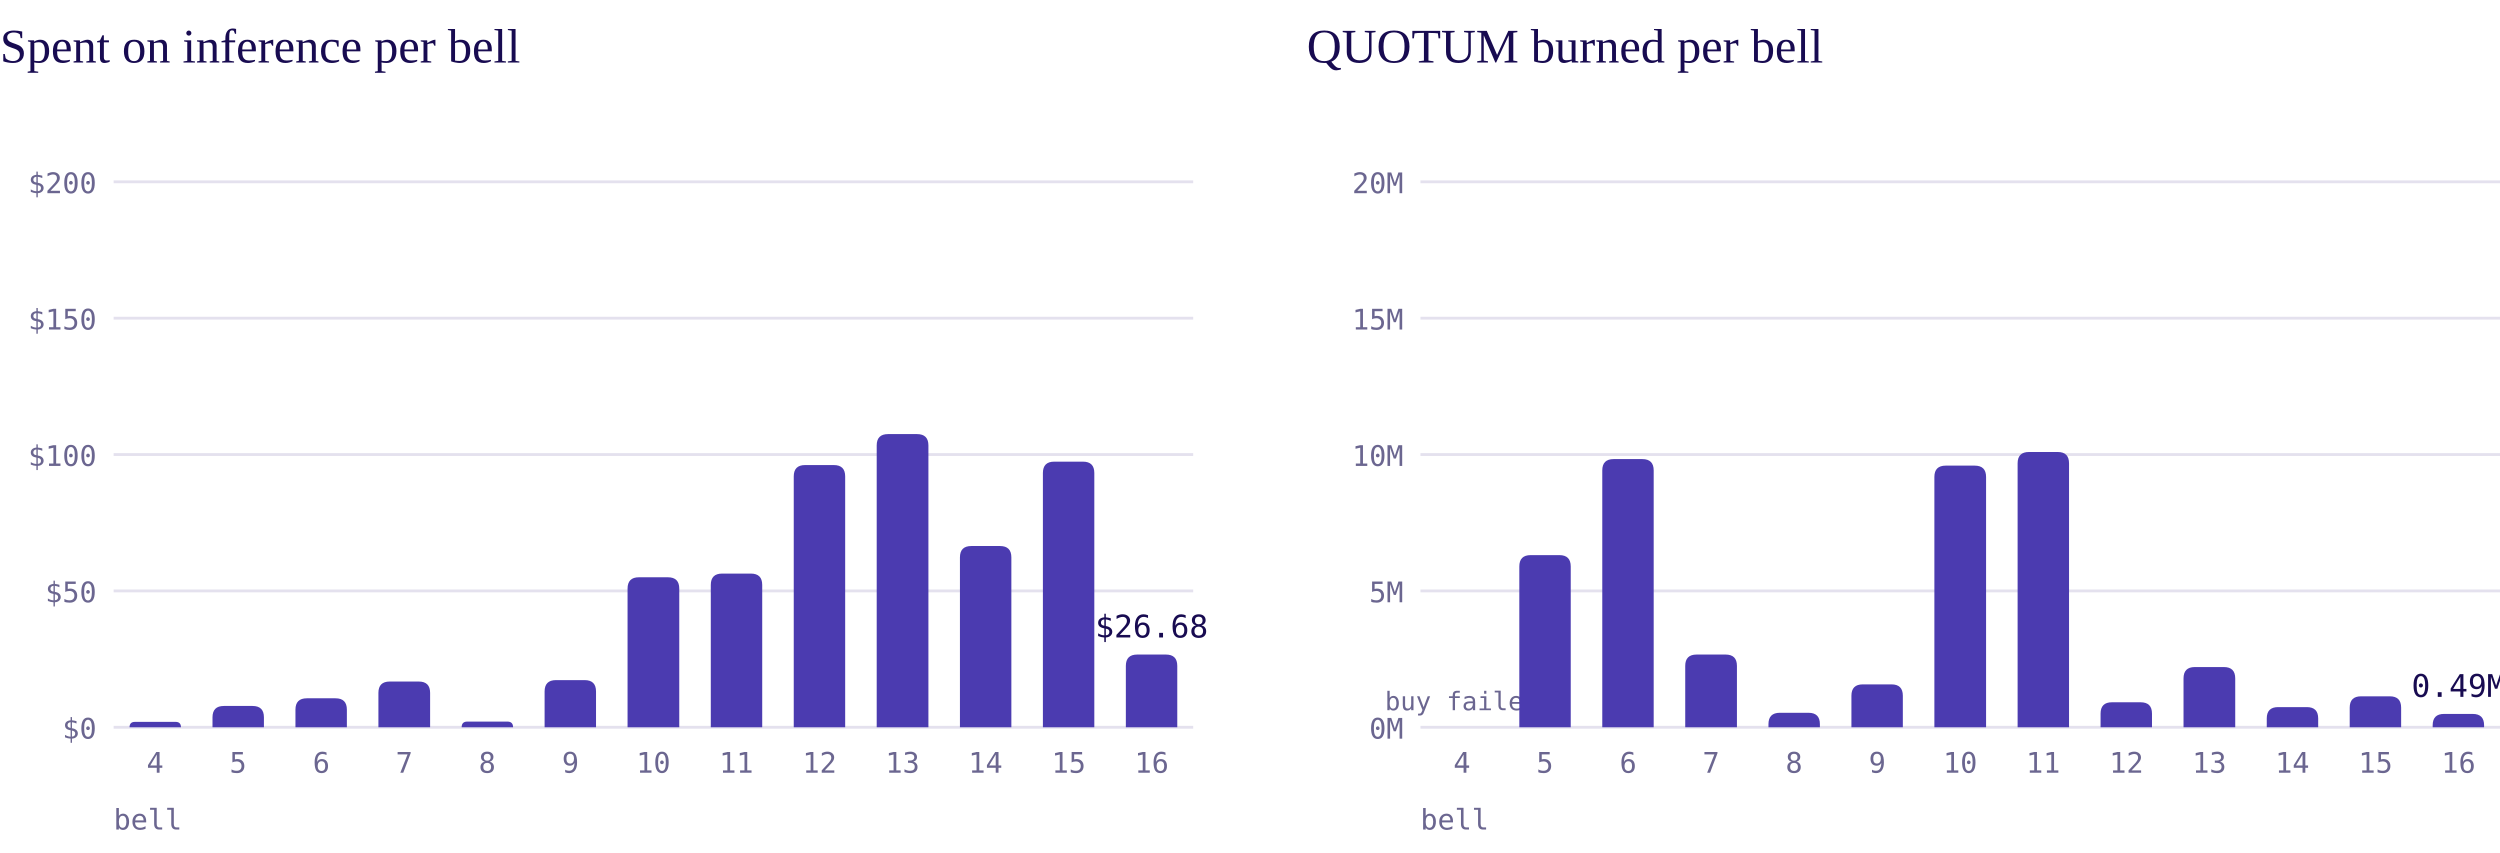
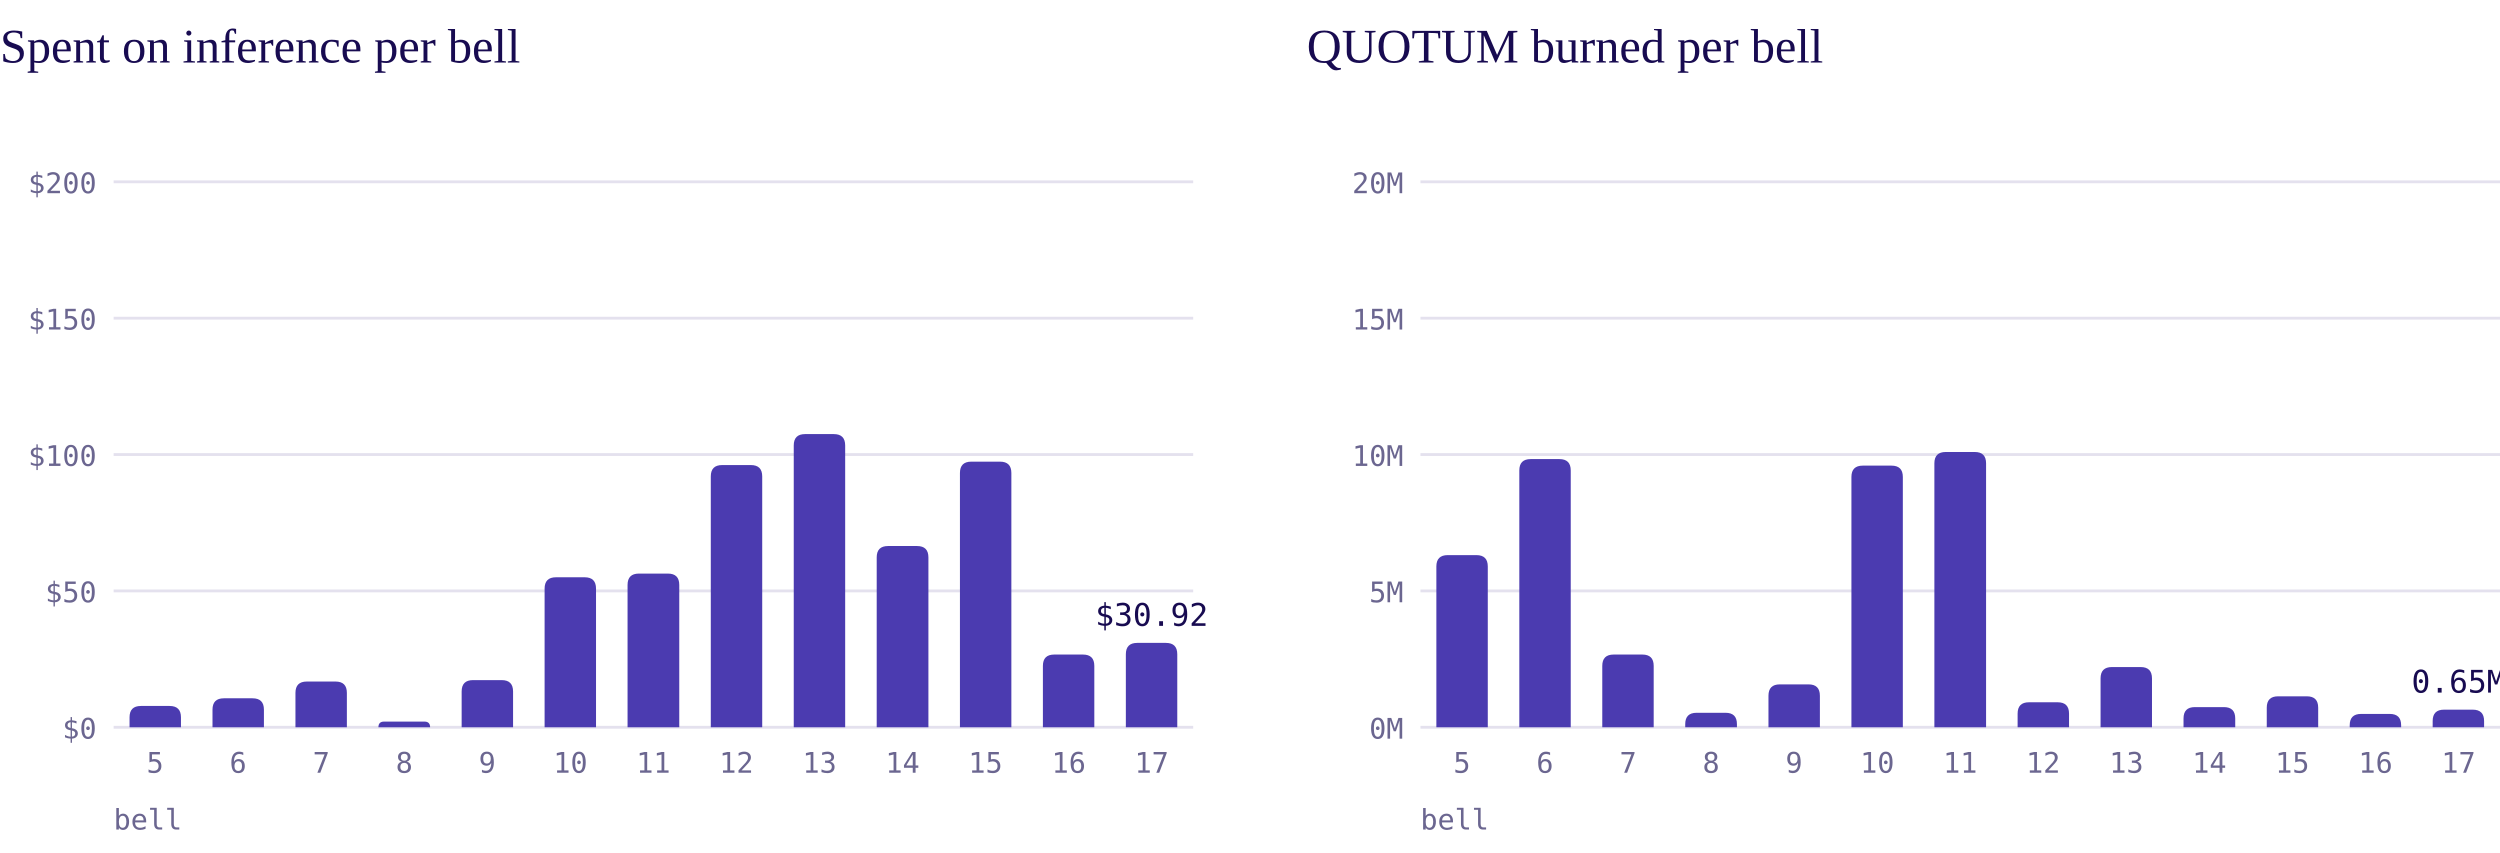
- <svg xmlns="http://www.w3.org/2000/svg" viewBox="0 0 880 300" width="880" height="300" role="img" aria-label="quotum bells 1 to 16: inference spent and QUOTUM burned per bell">
+ <svg xmlns="http://www.w3.org/2000/svg" viewBox="0 0 880 300" width="880" height="300" role="img" aria-label="quotum bells 1 to 17: inference spent and QUOTUM burned per bell">
  <text x="0" y="22" font-family="Georgia,'Times New Roman',serif" font-size="17" fill="#180b51">Spent on inference per bell</text>
  <line x1="40" x2="420" y1="256.0" y2="256.0" stroke="#e4e1ee" stroke-width="1" />
  <text x="34" y="260.0" text-anchor="end" font-family="ui-monospace,SFMono-Regular,Menlo,monospace" font-size="10" fill="#6b6690">$0</text>
  <line x1="40" x2="420" y1="208.0" y2="208.0" stroke="#e4e1ee" stroke-width="1" />
  <text x="34" y="212.0" text-anchor="end" font-family="ui-monospace,SFMono-Regular,Menlo,monospace" font-size="10" fill="#6b6690">$50</text>
  <line x1="40" x2="420" y1="160.0" y2="160.0" stroke="#e4e1ee" stroke-width="1" />
  <text x="34" y="164.0" text-anchor="end" font-family="ui-monospace,SFMono-Regular,Menlo,monospace" font-size="10" fill="#6b6690">$100</text>
  <line x1="40" x2="420" y1="112.0" y2="112.0" stroke="#e4e1ee" stroke-width="1" />
  <text x="34" y="116.0" text-anchor="end" font-family="ui-monospace,SFMono-Regular,Menlo,monospace" font-size="10" fill="#6b6690">$150</text>
  <line x1="40" x2="420" y1="64.0" y2="64.0" stroke="#e4e1ee" stroke-width="1" />
  <text x="34" y="68.0" text-anchor="end" font-family="ui-monospace,SFMono-Regular,Menlo,monospace" font-size="10" fill="#6b6690">$200</text>
-   <path d="M45.6,256.0 V256.0 Q45.6,254.1 47.5,254.1 H61.8 Q63.7,254.1 63.7,256.0 V256.0 Z" fill="#4b3bb0" />
-   <text x="54.6" y="272" text-anchor="middle" font-family="ui-monospace,SFMono-Regular,Menlo,monospace" font-size="10" fill="#6b6690">4</text>
-   <path d="M74.8,256.0 V252.5 Q74.8,248.5 78.8,248.5 H88.9 Q92.9,248.5 92.9,252.5 V256.0 Z" fill="#4b3bb0" />
-   <text x="83.8" y="272" text-anchor="middle" font-family="ui-monospace,SFMono-Regular,Menlo,monospace" font-size="10" fill="#6b6690">5</text>
-   <path d="M104.0,256.0 V249.8 Q104.0,245.8 108.0,245.8 H118.1 Q122.1,245.8 122.1,249.8 V256.0 Z" fill="#4b3bb0" />
-   <text x="113.1" y="272" text-anchor="middle" font-family="ui-monospace,SFMono-Regular,Menlo,monospace" font-size="10" fill="#6b6690">6</text>
-   <path d="M133.2,256.0 V243.9 Q133.2,239.9 137.2,239.9 H147.4 Q151.4,239.9 151.4,243.9 V256.0 Z" fill="#4b3bb0" />
-   <text x="142.3" y="272" text-anchor="middle" font-family="ui-monospace,SFMono-Regular,Menlo,monospace" font-size="10" fill="#6b6690">7</text>
-   <path d="M162.5,256.0 V256.0 Q162.5,254.0 164.5,254.0 H178.6 Q180.6,254.0 180.6,256.0 V256.0 Z" fill="#4b3bb0" />
-   <text x="171.5" y="272" text-anchor="middle" font-family="ui-monospace,SFMono-Regular,Menlo,monospace" font-size="10" fill="#6b6690">8</text>
-   <path d="M191.7,256.0 V243.4 Q191.7,239.4 195.7,239.4 H205.8 Q209.8,239.4 209.8,243.4 V256.0 Z" fill="#4b3bb0" />
-   <text x="200.8" y="272" text-anchor="middle" font-family="ui-monospace,SFMono-Regular,Menlo,monospace" font-size="10" fill="#6b6690">9</text>
-   <path d="M220.9,256.0 V207.2 Q220.9,203.2 224.9,203.2 H235.1 Q239.1,203.2 239.1,207.2 V256.0 Z" fill="#4b3bb0" />
-   <text x="230.0" y="272" text-anchor="middle" font-family="ui-monospace,SFMono-Regular,Menlo,monospace" font-size="10" fill="#6b6690">10</text>
-   <path d="M250.2,256.0 V205.9 Q250.2,201.9 254.2,201.9 H264.3 Q268.3,201.9 268.3,205.9 V256.0 Z" fill="#4b3bb0" />
-   <text x="259.2" y="272" text-anchor="middle" font-family="ui-monospace,SFMono-Regular,Menlo,monospace" font-size="10" fill="#6b6690">11</text>
-   <path d="M279.4,256.0 V167.7 Q279.4,163.7 283.4,163.7 H293.5 Q297.5,163.7 297.5,167.7 V256.0 Z" fill="#4b3bb0" />
-   <text x="288.5" y="272" text-anchor="middle" font-family="ui-monospace,SFMono-Regular,Menlo,monospace" font-size="10" fill="#6b6690">12</text>
-   <path d="M308.6,256.0 V156.8 Q308.6,152.8 312.6,152.8 H322.8 Q326.8,152.8 326.8,156.8 V256.0 Z" fill="#4b3bb0" />
-   <text x="317.7" y="272" text-anchor="middle" font-family="ui-monospace,SFMono-Regular,Menlo,monospace" font-size="10" fill="#6b6690">13</text>
-   <path d="M337.9,256.0 V196.2 Q337.9,192.2 341.9,192.2 H352.0 Q356.0,192.2 356.0,196.2 V256.0 Z" fill="#4b3bb0" />
-   <text x="346.9" y="272" text-anchor="middle" font-family="ui-monospace,SFMono-Regular,Menlo,monospace" font-size="10" fill="#6b6690">14</text>
-   <path d="M367.1,256.0 V166.5 Q367.1,162.5 371.1,162.5 H381.2 Q385.2,162.5 385.2,166.5 V256.0 Z" fill="#4b3bb0" />
-   <text x="376.2" y="272" text-anchor="middle" font-family="ui-monospace,SFMono-Regular,Menlo,monospace" font-size="10" fill="#6b6690">15</text>
-   <path d="M396.3,256.0 V234.4 Q396.3,230.4 400.3,230.4 H410.4 Q414.4,230.4 414.4,234.4 V256.0 Z" fill="#4b3bb0" />
-   <text x="405.4" y="272" text-anchor="middle" font-family="ui-monospace,SFMono-Regular,Menlo,monospace" font-size="10" fill="#6b6690">16</text>
-   <text x="405.4" y="224.4" text-anchor="middle" font-family="ui-monospace,SFMono-Regular,Menlo,monospace" font-size="11" fill="#180b51">$26.68</text>
+   <path d="M45.6,256.0 V252.5 Q45.6,248.5 49.6,248.5 H59.7 Q63.7,248.5 63.7,252.5 V256.0 Z" fill="#4b3bb0" />
+   <text x="54.6" y="272" text-anchor="middle" font-family="ui-monospace,SFMono-Regular,Menlo,monospace" font-size="10" fill="#6b6690">5</text>
+   <path d="M74.8,256.0 V249.8 Q74.8,245.8 78.8,245.8 H88.9 Q92.9,245.8 92.9,249.8 V256.0 Z" fill="#4b3bb0" />
+   <text x="83.8" y="272" text-anchor="middle" font-family="ui-monospace,SFMono-Regular,Menlo,monospace" font-size="10" fill="#6b6690">6</text>
+   <path d="M104.0,256.0 V243.9 Q104.0,239.9 108.0,239.9 H118.1 Q122.1,239.9 122.1,243.9 V256.0 Z" fill="#4b3bb0" />
+   <text x="113.1" y="272" text-anchor="middle" font-family="ui-monospace,SFMono-Regular,Menlo,monospace" font-size="10" fill="#6b6690">7</text>
+   <path d="M133.2,256.0 V256.0 Q133.2,254.0 135.2,254.0 H149.4 Q151.4,254.0 151.4,256.0 V256.0 Z" fill="#4b3bb0" />
+   <text x="142.3" y="272" text-anchor="middle" font-family="ui-monospace,SFMono-Regular,Menlo,monospace" font-size="10" fill="#6b6690">8</text>
+   <path d="M162.5,256.0 V243.4 Q162.5,239.4 166.5,239.4 H176.6 Q180.6,239.4 180.6,243.4 V256.0 Z" fill="#4b3bb0" />
+   <text x="171.5" y="272" text-anchor="middle" font-family="ui-monospace,SFMono-Regular,Menlo,monospace" font-size="10" fill="#6b6690">9</text>
+   <path d="M191.7,256.0 V207.2 Q191.7,203.2 195.7,203.2 H205.8 Q209.8,203.2 209.8,207.2 V256.0 Z" fill="#4b3bb0" />
+   <text x="200.8" y="272" text-anchor="middle" font-family="ui-monospace,SFMono-Regular,Menlo,monospace" font-size="10" fill="#6b6690">10</text>
+   <path d="M220.9,256.0 V205.9 Q220.9,201.9 224.9,201.9 H235.1 Q239.1,201.9 239.1,205.9 V256.0 Z" fill="#4b3bb0" />
+   <text x="230.0" y="272" text-anchor="middle" font-family="ui-monospace,SFMono-Regular,Menlo,monospace" font-size="10" fill="#6b6690">11</text>
+   <path d="M250.2,256.0 V167.7 Q250.2,163.7 254.2,163.7 H264.3 Q268.3,163.7 268.3,167.7 V256.0 Z" fill="#4b3bb0" />
+   <text x="259.2" y="272" text-anchor="middle" font-family="ui-monospace,SFMono-Regular,Menlo,monospace" font-size="10" fill="#6b6690">12</text>
+   <path d="M279.4,256.0 V156.8 Q279.4,152.8 283.4,152.8 H293.5 Q297.5,152.8 297.5,156.8 V256.0 Z" fill="#4b3bb0" />
+   <text x="288.5" y="272" text-anchor="middle" font-family="ui-monospace,SFMono-Regular,Menlo,monospace" font-size="10" fill="#6b6690">13</text>
+   <path d="M308.6,256.0 V196.2 Q308.6,192.2 312.6,192.2 H322.8 Q326.8,192.2 326.8,196.2 V256.0 Z" fill="#4b3bb0" />
+   <text x="317.7" y="272" text-anchor="middle" font-family="ui-monospace,SFMono-Regular,Menlo,monospace" font-size="10" fill="#6b6690">14</text>
+   <path d="M337.9,256.0 V166.5 Q337.9,162.5 341.9,162.5 H352.0 Q356.0,162.5 356.0,166.5 V256.0 Z" fill="#4b3bb0" />
+   <text x="346.9" y="272" text-anchor="middle" font-family="ui-monospace,SFMono-Regular,Menlo,monospace" font-size="10" fill="#6b6690">15</text>
+   <path d="M367.1,256.0 V234.4 Q367.1,230.4 371.1,230.4 H381.2 Q385.2,230.4 385.2,234.4 V256.0 Z" fill="#4b3bb0" />
+   <text x="376.2" y="272" text-anchor="middle" font-family="ui-monospace,SFMono-Regular,Menlo,monospace" font-size="10" fill="#6b6690">16</text>
+   <path d="M396.3,256.0 V230.3 Q396.3,226.3 400.3,226.3 H410.4 Q414.4,226.3 414.4,230.3 V256.0 Z" fill="#4b3bb0" />
+   <text x="405.4" y="272" text-anchor="middle" font-family="ui-monospace,SFMono-Regular,Menlo,monospace" font-size="10" fill="#6b6690">17</text>
+   <text x="405.4" y="220.3" text-anchor="middle" font-family="ui-monospace,SFMono-Regular,Menlo,monospace" font-size="11" fill="#180b51">$30.92</text>
  <text x="40" y="292" font-family="ui-monospace,SFMono-Regular,Menlo,monospace" font-size="10" fill="#6b6690">bell</text>
  <text x="460" y="22" font-family="Georgia,'Times New Roman',serif" font-size="17" fill="#180b51">QUOTUM burned per bell</text>
  <line x1="500" x2="880" y1="256.0" y2="256.0" stroke="#e4e1ee" stroke-width="1" />
  <text x="494" y="260.0" text-anchor="end" font-family="ui-monospace,SFMono-Regular,Menlo,monospace" font-size="10" fill="#6b6690">0M</text>
  <line x1="500" x2="880" y1="208.0" y2="208.0" stroke="#e4e1ee" stroke-width="1" />
  <text x="494" y="212.0" text-anchor="end" font-family="ui-monospace,SFMono-Regular,Menlo,monospace" font-size="10" fill="#6b6690">5M</text>
  <line x1="500" x2="880" y1="160.0" y2="160.0" stroke="#e4e1ee" stroke-width="1" />
  <text x="494" y="164.0" text-anchor="end" font-family="ui-monospace,SFMono-Regular,Menlo,monospace" font-size="10" fill="#6b6690">10M</text>
  <line x1="500" x2="880" y1="112.0" y2="112.0" stroke="#e4e1ee" stroke-width="1" />
  <text x="494" y="116.0" text-anchor="end" font-family="ui-monospace,SFMono-Regular,Menlo,monospace" font-size="10" fill="#6b6690">15M</text>
  <line x1="500" x2="880" y1="64.0" y2="64.0" stroke="#e4e1ee" stroke-width="1" />
  <text x="494" y="68.0" text-anchor="end" font-family="ui-monospace,SFMono-Regular,Menlo,monospace" font-size="10" fill="#6b6690">20M</text>
-   <text x="514.6" y="272" text-anchor="middle" font-family="ui-monospace,SFMono-Regular,Menlo,monospace" font-size="10" fill="#6b6690">4</text>
-   <text x="514.6" y="250" text-anchor="middle" font-family="ui-monospace,SFMono-Regular,Menlo,monospace" font-size="9" fill="#6b6690">buy failed</text>
-   <path d="M534.8,256.0 V199.4 Q534.8,195.4 538.8,195.4 H548.9 Q552.9,195.4 552.9,199.4 V256.0 Z" fill="#4b3bb0" />
-   <text x="543.8" y="272" text-anchor="middle" font-family="ui-monospace,SFMono-Regular,Menlo,monospace" font-size="10" fill="#6b6690">5</text>
-   <path d="M564.0,256.0 V165.6 Q564.0,161.6 568.0,161.6 H578.1 Q582.1,161.6 582.1,165.6 V256.0 Z" fill="#4b3bb0" />
-   <text x="573.1" y="272" text-anchor="middle" font-family="ui-monospace,SFMono-Regular,Menlo,monospace" font-size="10" fill="#6b6690">6</text>
-   <path d="M593.2,256.0 V234.4 Q593.2,230.4 597.2,230.4 H607.4 Q611.4,230.4 611.4,234.4 V256.0 Z" fill="#4b3bb0" />
-   <text x="602.3" y="272" text-anchor="middle" font-family="ui-monospace,SFMono-Regular,Menlo,monospace" font-size="10" fill="#6b6690">7</text>
-   <path d="M622.5,256.0 V254.9 Q622.5,250.9 626.5,250.9 H636.6 Q640.6,250.9 640.6,254.9 V256.0 Z" fill="#4b3bb0" />
-   <text x="631.5" y="272" text-anchor="middle" font-family="ui-monospace,SFMono-Regular,Menlo,monospace" font-size="10" fill="#6b6690">8</text>
-   <path d="M651.7,256.0 V244.9 Q651.7,240.9 655.7,240.9 H665.8 Q669.8,240.9 669.8,244.9 V256.0 Z" fill="#4b3bb0" />
-   <text x="660.8" y="272" text-anchor="middle" font-family="ui-monospace,SFMono-Regular,Menlo,monospace" font-size="10" fill="#6b6690">9</text>
-   <path d="M680.9,256.0 V167.9 Q680.9,163.9 684.9,163.9 H695.1 Q699.1,163.9 699.1,167.9 V256.0 Z" fill="#4b3bb0" />
-   <text x="690.0" y="272" text-anchor="middle" font-family="ui-monospace,SFMono-Regular,Menlo,monospace" font-size="10" fill="#6b6690">10</text>
-   <path d="M710.2,256.0 V163.1 Q710.2,159.1 714.2,159.1 H724.3 Q728.3,159.1 728.3,163.1 V256.0 Z" fill="#4b3bb0" />
-   <text x="719.2" y="272" text-anchor="middle" font-family="ui-monospace,SFMono-Regular,Menlo,monospace" font-size="10" fill="#6b6690">11</text>
-   <path d="M739.4,256.0 V251.2 Q739.4,247.2 743.4,247.2 H753.5 Q757.5,247.2 757.5,251.2 V256.0 Z" fill="#4b3bb0" />
-   <text x="748.5" y="272" text-anchor="middle" font-family="ui-monospace,SFMono-Regular,Menlo,monospace" font-size="10" fill="#6b6690">12</text>
-   <path d="M768.6,256.0 V238.8 Q768.6,234.8 772.6,234.8 H782.8 Q786.8,234.8 786.8,238.8 V256.0 Z" fill="#4b3bb0" />
-   <text x="777.7" y="272" text-anchor="middle" font-family="ui-monospace,SFMono-Regular,Menlo,monospace" font-size="10" fill="#6b6690">13</text>
-   <path d="M797.9,256.0 V252.9 Q797.9,248.9 801.9,248.9 H812.0 Q816.0,248.9 816.0,252.9 V256.0 Z" fill="#4b3bb0" />
-   <text x="806.9" y="272" text-anchor="middle" font-family="ui-monospace,SFMono-Regular,Menlo,monospace" font-size="10" fill="#6b6690">14</text>
-   <path d="M827.1,256.0 V249.1 Q827.1,245.1 831.1,245.1 H841.2 Q845.2,245.1 845.2,249.1 V256.0 Z" fill="#4b3bb0" />
-   <text x="836.2" y="272" text-anchor="middle" font-family="ui-monospace,SFMono-Regular,Menlo,monospace" font-size="10" fill="#6b6690">15</text>
-   <path d="M856.3,256.0 V255.3 Q856.3,251.3 860.3,251.3 H870.4 Q874.4,251.3 874.4,255.3 V256.0 Z" fill="#4b3bb0" />
-   <text x="865.4" y="272" text-anchor="middle" font-family="ui-monospace,SFMono-Regular,Menlo,monospace" font-size="10" fill="#6b6690">16</text>
-   <text x="865.4" y="245.3" text-anchor="middle" font-family="ui-monospace,SFMono-Regular,Menlo,monospace" font-size="11" fill="#180b51">0.49M</text>
+   <path d="M505.6,256.0 V199.4 Q505.6,195.4 509.6,195.4 H519.7 Q523.7,195.4 523.7,199.4 V256.0 Z" fill="#4b3bb0" />
+   <text x="514.6" y="272" text-anchor="middle" font-family="ui-monospace,SFMono-Regular,Menlo,monospace" font-size="10" fill="#6b6690">5</text>
+   <path d="M534.8,256.0 V165.6 Q534.8,161.6 538.8,161.6 H548.9 Q552.9,161.6 552.9,165.6 V256.0 Z" fill="#4b3bb0" />
+   <text x="543.8" y="272" text-anchor="middle" font-family="ui-monospace,SFMono-Regular,Menlo,monospace" font-size="10" fill="#6b6690">6</text>
+   <path d="M564.0,256.0 V234.4 Q564.0,230.4 568.0,230.4 H578.1 Q582.1,230.4 582.1,234.4 V256.0 Z" fill="#4b3bb0" />
+   <text x="573.1" y="272" text-anchor="middle" font-family="ui-monospace,SFMono-Regular,Menlo,monospace" font-size="10" fill="#6b6690">7</text>
+   <path d="M593.2,256.0 V254.9 Q593.2,250.9 597.2,250.9 H607.4 Q611.4,250.9 611.4,254.9 V256.0 Z" fill="#4b3bb0" />
+   <text x="602.3" y="272" text-anchor="middle" font-family="ui-monospace,SFMono-Regular,Menlo,monospace" font-size="10" fill="#6b6690">8</text>
+   <path d="M622.5,256.0 V244.9 Q622.5,240.9 626.5,240.9 H636.6 Q640.6,240.9 640.6,244.9 V256.0 Z" fill="#4b3bb0" />
+   <text x="631.5" y="272" text-anchor="middle" font-family="ui-monospace,SFMono-Regular,Menlo,monospace" font-size="10" fill="#6b6690">9</text>
+   <path d="M651.7,256.0 V167.9 Q651.7,163.9 655.7,163.9 H665.8 Q669.8,163.9 669.8,167.9 V256.0 Z" fill="#4b3bb0" />
+   <text x="660.8" y="272" text-anchor="middle" font-family="ui-monospace,SFMono-Regular,Menlo,monospace" font-size="10" fill="#6b6690">10</text>
+   <path d="M680.9,256.0 V163.1 Q680.9,159.1 684.9,159.1 H695.1 Q699.1,159.1 699.1,163.1 V256.0 Z" fill="#4b3bb0" />
+   <text x="690.0" y="272" text-anchor="middle" font-family="ui-monospace,SFMono-Regular,Menlo,monospace" font-size="10" fill="#6b6690">11</text>
+   <path d="M710.2,256.0 V251.2 Q710.2,247.2 714.2,247.2 H724.3 Q728.3,247.2 728.3,251.2 V256.0 Z" fill="#4b3bb0" />
+   <text x="719.2" y="272" text-anchor="middle" font-family="ui-monospace,SFMono-Regular,Menlo,monospace" font-size="10" fill="#6b6690">12</text>
+   <path d="M739.4,256.0 V238.8 Q739.4,234.8 743.4,234.8 H753.5 Q757.5,234.8 757.5,238.8 V256.0 Z" fill="#4b3bb0" />
+   <text x="748.5" y="272" text-anchor="middle" font-family="ui-monospace,SFMono-Regular,Menlo,monospace" font-size="10" fill="#6b6690">13</text>
+   <path d="M768.6,256.0 V252.9 Q768.6,248.9 772.6,248.9 H782.8 Q786.8,248.9 786.8,252.9 V256.0 Z" fill="#4b3bb0" />
+   <text x="777.7" y="272" text-anchor="middle" font-family="ui-monospace,SFMono-Regular,Menlo,monospace" font-size="10" fill="#6b6690">14</text>
+   <path d="M797.9,256.0 V249.1 Q797.9,245.1 801.9,245.1 H812.0 Q816.0,245.1 816.0,249.1 V256.0 Z" fill="#4b3bb0" />
+   <text x="806.9" y="272" text-anchor="middle" font-family="ui-monospace,SFMono-Regular,Menlo,monospace" font-size="10" fill="#6b6690">15</text>
+   <path d="M827.1,256.0 V255.3 Q827.1,251.3 831.1,251.3 H841.2 Q845.2,251.3 845.2,255.3 V256.0 Z" fill="#4b3bb0" />
+   <text x="836.2" y="272" text-anchor="middle" font-family="ui-monospace,SFMono-Regular,Menlo,monospace" font-size="10" fill="#6b6690">16</text>
+   <path d="M856.3,256.0 V253.8 Q856.3,249.8 860.3,249.8 H870.4 Q874.4,249.8 874.4,253.8 V256.0 Z" fill="#4b3bb0" />
+   <text x="865.4" y="272" text-anchor="middle" font-family="ui-monospace,SFMono-Regular,Menlo,monospace" font-size="10" fill="#6b6690">17</text>
+   <text x="865.4" y="243.8" text-anchor="middle" font-family="ui-monospace,SFMono-Regular,Menlo,monospace" font-size="11" fill="#180b51">0.65M</text>
  <text x="500" y="292" font-family="ui-monospace,SFMono-Regular,Menlo,monospace" font-size="10" fill="#6b6690">bell</text>
</svg>
